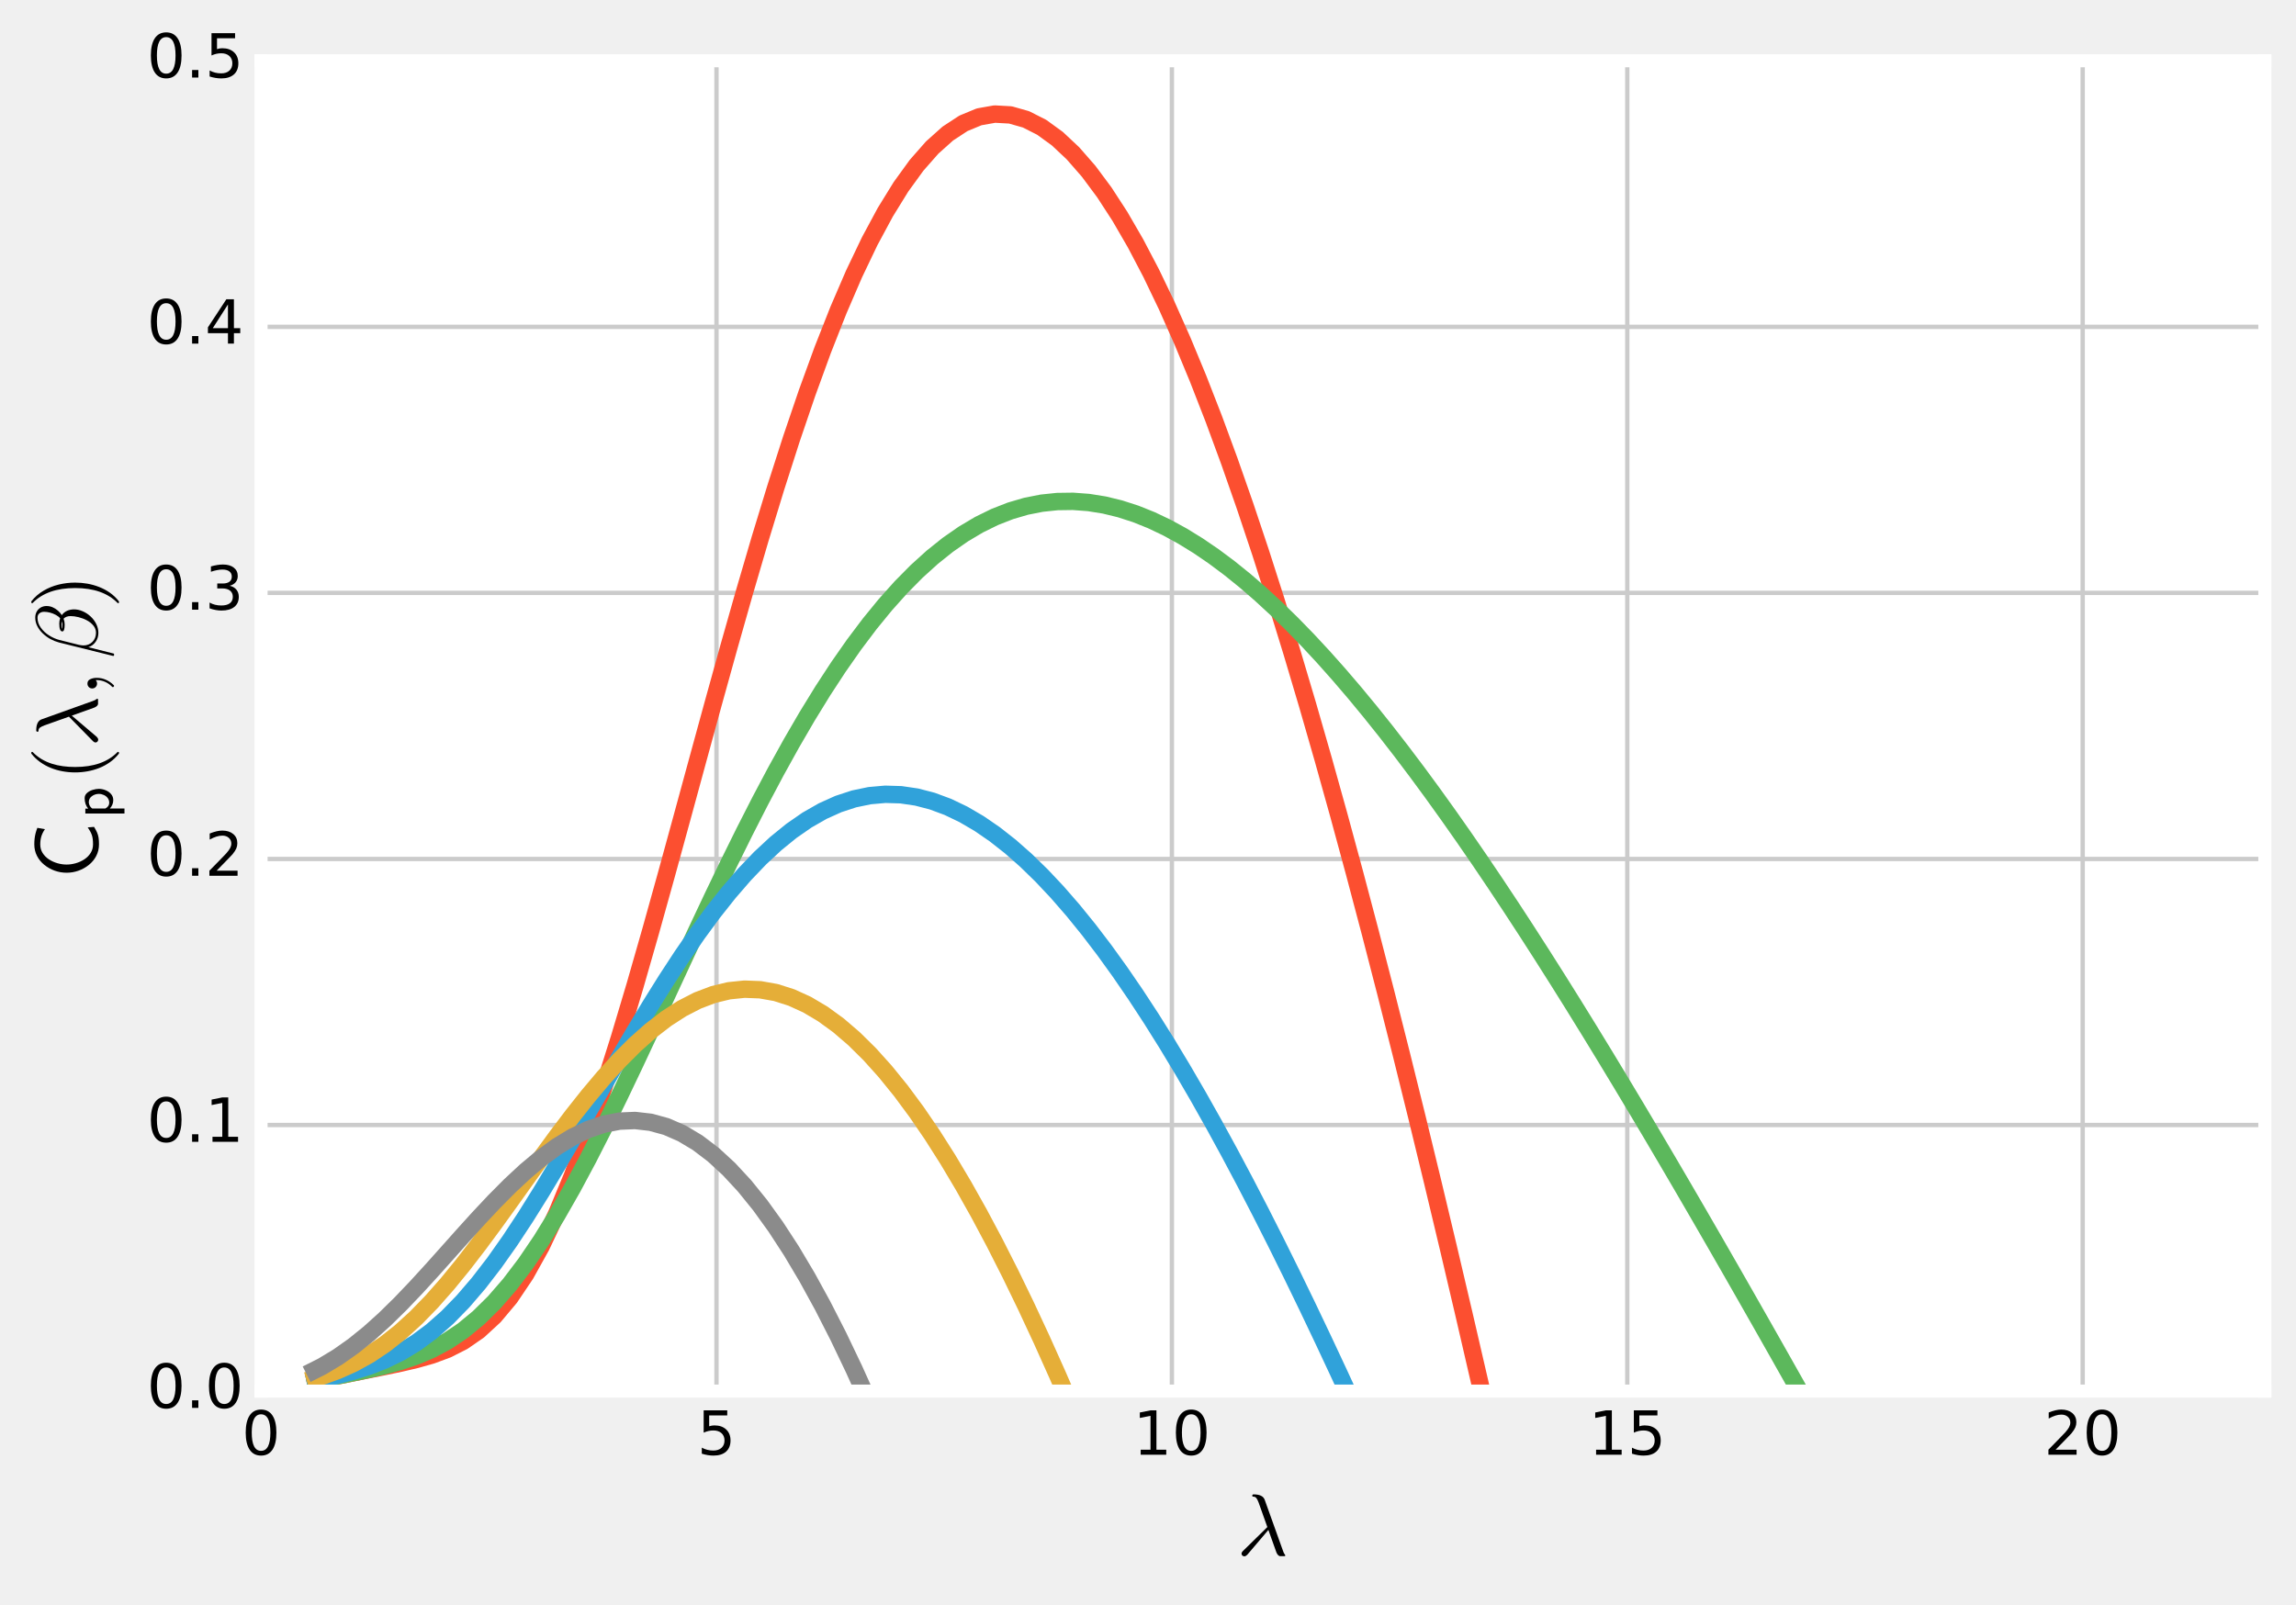
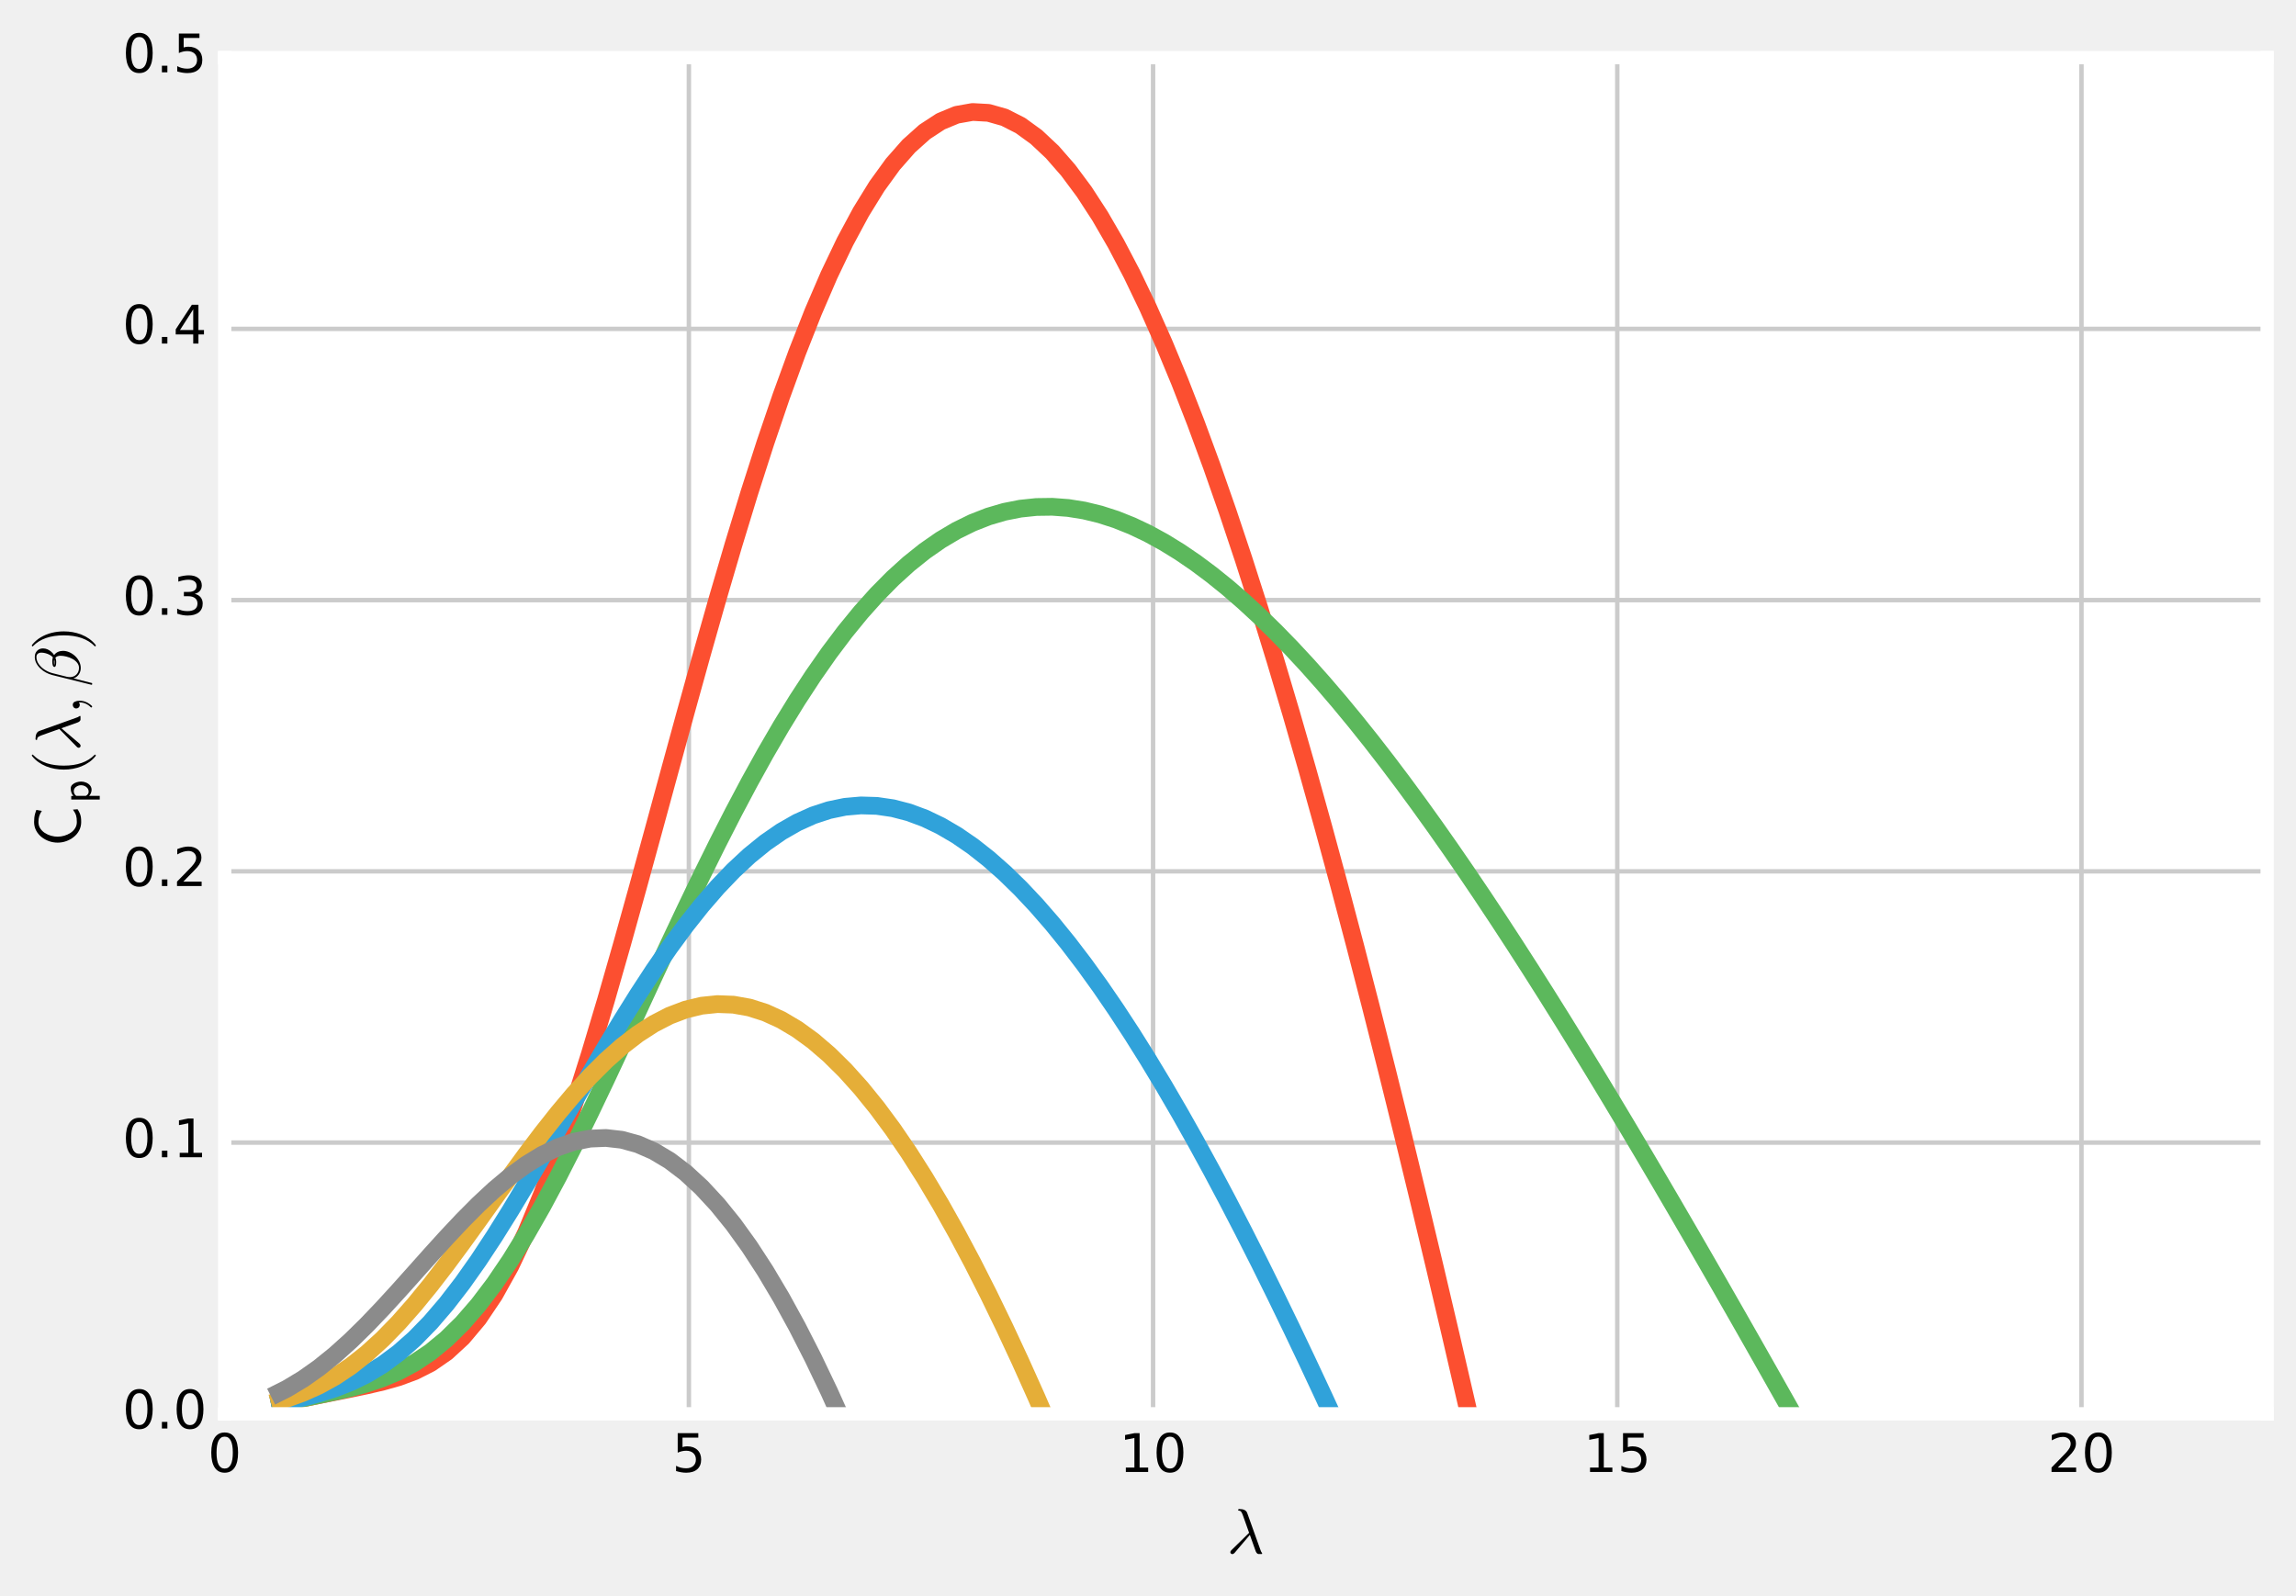
- <svg xmlns="http://www.w3.org/2000/svg" xmlns:xlink="http://www.w3.org/1999/xlink" height="369pt" version="1.1" viewBox="0 0 528 369" width="528pt">
+ <svg xmlns="http://www.w3.org/2000/svg" xmlns:xlink="http://www.w3.org/1999/xlink" height="360pt" version="1.1" viewBox="0 0 518 360" width="518pt">
  <defs>
    <style type="text/css">
*{stroke-linecap:butt;stroke-linejoin:round;stroke-miterlimit:100000;}
  </style>
  </defs>
  <g id="figure_1">
    <g id="patch_1">
-       <path d="M 0 369.235  L 528.036 369.235  L 528.036 0  L 0 0  z " style="fill:none;opacity:0;" />
+       <path d="M 0 360.757  L 518.692 360.757  L 518.692 -0  L 0 -0  z " style="fill:none;opacity:0;" />
    </g>
    <g id="axes_1">
      <g id="patch_2">
-         <path d="M 60.036 319.975  L 520.836 319.975  L 520.836 13.975  L 60.036 13.975  z " style="fill:#ffffff;" />
+         <path d="M 50.692 319.007  L 511.492 319.007  L 511.492 13.007  L 50.692 13.007  z " style="fill:#ffffff;" />
      </g>
      <g id="matplotlib.axis_1">
        <g id="xtick_1">
          <g id="line2d_1">
-             <path clip-path="url(#p68cd828bbf)" d="M 60.036 319.975  L 60.036 13.975  " style="fill:none;stroke:#cbcbcb;" />
+             <path clip-path="url(#pe9fa00db69)" d="M 50.692 319.007  L 50.692 13.007  " style="fill:none;stroke:#cbcbcb;" />
          </g>
          <g id="line2d_2" />
          <g id="line2d_3" />
          <g id="text_1">
            <defs>
              <path d="M 31.781 66.406  Q 24.172 66.406 20.328 58.906  Q 16.5 51.422 16.5 36.375  Q 16.5 21.391 20.328 13.891  Q 24.172 6.391 31.781 6.391  Q 39.453 6.391 43.281 13.891  Q 47.125 21.391 47.125 36.375  Q 47.125 51.422 43.281 58.906  Q 39.453 66.406 31.781 66.406  M 31.781 74.219  Q 44.047 74.219 50.516 64.516  Q 56.984 54.828 56.984 36.375  Q 56.984 17.969 50.516 8.266  Q 44.047 -1.422 31.781 -1.422  Q 19.531 -1.422 13.062 8.266  Q 6.594 17.969 6.594 36.375  Q 6.594 54.828 13.062 64.516  Q 19.531 74.219 31.781 74.219  " id="BitstreamVeraSans-Roman-30" />
            </defs>
-             <g transform="translate(55.58183 334.6125)scale(0.14 -0.14)">
+             <g transform="translate(46.87425 332.125)scale(0.12 -0.12)">
              <use xlink:href="#BitstreamVeraSans-Roman-30" />
            </g>
          </g>
        </g>
        <g id="xtick_2">
          <g id="line2d_4">
-             <path clip-path="url(#p68cd828bbf)" d="M 164.763 319.975  L 164.763 13.975  " style="fill:none;stroke:#cbcbcb;" />
+             <path clip-path="url(#pe9fa00db69)" d="M 155.419 319.007  L 155.419 13.007  " style="fill:none;stroke:#cbcbcb;" />
          </g>
          <g id="line2d_5" />
          <g id="line2d_6" />
          <g id="text_2">
            <defs>
              <path d="M 10.797 72.906  L 49.516 72.906  L 49.516 64.594  L 19.828 64.594  L 19.828 46.734  Q 21.969 47.469 24.109 47.828  Q 26.266 48.188 28.422 48.188  Q 40.625 48.188 47.75 41.5  Q 54.891 34.812 54.891 23.391  Q 54.891 11.625 47.562 5.094  Q 40.234 -1.422 26.906 -1.422  Q 22.312 -1.422 17.547 -0.641  Q 12.797 0.141 7.719 1.703  L 7.719 11.625  Q 12.109 9.234 16.797 8.062  Q 21.484 6.891 26.703 6.891  Q 35.156 6.891 40.078 11.328  Q 45.016 15.766 45.016 23.391  Q 45.016 31 40.078 35.438  Q 35.156 39.891 26.703 39.891  Q 22.75 39.891 18.812 39.016  Q 14.891 38.141 10.797 36.281  z " id="BitstreamVeraSans-Roman-35" />
            </defs>
-             <g transform="translate(160.3091 334.6125)scale(0.14 -0.14)">
+             <g transform="translate(151.6015 332.125)scale(0.12 -0.12)">
              <use xlink:href="#BitstreamVeraSans-Roman-35" />
            </g>
          </g>
        </g>
        <g id="xtick_3">
          <g id="line2d_7">
-             <path clip-path="url(#p68cd828bbf)" d="M 269.49 319.975  L 269.49 13.975  " style="fill:none;stroke:#cbcbcb;" />
+             <path clip-path="url(#pe9fa00db69)" d="M 260.146 319.007  L 260.146 13.007  " style="fill:none;stroke:#cbcbcb;" />
          </g>
          <g id="line2d_8" />
          <g id="line2d_9" />
          <g id="text_3">
            <defs>
              <path d="M 12.406 8.297  L 28.516 8.297  L 28.516 63.922  L 10.984 60.406  L 10.984 69.391  L 28.422 72.906  L 38.281 72.906  L 38.281 8.297  L 54.391 8.297  L 54.391 0  L 12.406 0  z " id="BitstreamVeraSans-Roman-31" />
            </defs>
-             <g transform="translate(260.5826 334.6125)scale(0.14 -0.14)">
+             <g transform="translate(252.5113 332.125)scale(0.12 -0.12)">
              <use xlink:href="#BitstreamVeraSans-Roman-31" />
              <use x="63.623" xlink:href="#BitstreamVeraSans-Roman-30" />
            </g>
          </g>
        </g>
        <g id="xtick_4">
          <g id="line2d_10">
-             <path clip-path="url(#p68cd828bbf)" d="M 374.217 319.975  L 374.217 13.975  " style="fill:none;stroke:#cbcbcb;" />
+             <path clip-path="url(#pe9fa00db69)" d="M 364.874 319.007  L 364.874 13.007  " style="fill:none;stroke:#cbcbcb;" />
          </g>
          <g id="line2d_11" />
          <g id="line2d_12" />
          <g id="text_4">
-             <g transform="translate(365.3099 334.6125)scale(0.14 -0.14)">
+             <g transform="translate(357.2386 332.125)scale(0.12 -0.12)">
              <use xlink:href="#BitstreamVeraSans-Roman-31" />
              <use x="63.623" xlink:href="#BitstreamVeraSans-Roman-35" />
            </g>
          </g>
        </g>
        <g id="xtick_5">
          <g id="line2d_13">
-             <path clip-path="url(#p68cd828bbf)" d="M 478.945 319.975  L 478.945 13.975  " style="fill:none;stroke:#cbcbcb;" />
+             <path clip-path="url(#pe9fa00db69)" d="M 469.601 319.007  L 469.601 13.007  " style="fill:none;stroke:#cbcbcb;" />
          </g>
          <g id="line2d_14" />
          <g id="line2d_15" />
          <g id="text_5">
            <defs>
              <path d="M 19.188 8.297  L 53.609 8.297  L 53.609 0  L 7.328 0  L 7.328 8.297  Q 12.938 14.109 22.625 23.891  Q 32.328 33.688 34.812 36.531  Q 39.547 41.844 41.422 45.531  Q 43.312 49.219 43.312 52.781  Q 43.312 58.594 39.234 62.25  Q 35.156 65.922 28.609 65.922  Q 23.969 65.922 18.812 64.312  Q 13.672 62.703 7.812 59.422  L 7.812 69.391  Q 13.766 71.781 18.938 73  Q 24.125 74.219 28.422 74.219  Q 39.75 74.219 46.484 68.547  Q 53.219 62.891 53.219 53.422  Q 53.219 48.922 51.531 44.891  Q 49.859 40.875 45.406 35.406  Q 44.188 33.984 37.641 27.219  Q 31.109 20.453 19.188 8.297  " id="BitstreamVeraSans-Roman-32" />
            </defs>
-             <g transform="translate(470.0372 334.6125)scale(0.14 -0.14)">
+             <g transform="translate(461.9658 332.125)scale(0.12 -0.12)">
              <use xlink:href="#BitstreamVeraSans-Roman-32" />
              <use x="63.623" xlink:href="#BitstreamVeraSans-Roman-30" />
            </g>
          </g>
        </g>
        <g id="text_6">
          <defs>
            <path d="M 5.078 1.703  Q 5.078 3.172 6.391 4.5  L 34.516 32.078  L 24.609 59.906  Q 23.438 63.094 22.141 64.938  Q 20.844 66.797 18.406 66.797  Q 17.281 66.797 17.281 68.109  Q 17.391 68.703 17.781 69.047  Q 18.172 69.391 18.797 69.391  Q 29.297 69.391 31.5 63.188  L 51.812 6.5  Q 53.125 2.25 54.5 0.781  Q 54.984 0.047 54.984 -0.203  Q 54.984 -1.125 54.203 -1.125  L 48.781 -1.125  Q 46.297 -0.391 44.828 3.219  L 35.688 28.812  L 11.531 0.391  Q 9.719 -1.312 8.297 -1.312  Q 7.031 -1.312 6.047 -0.438  Q 5.078 0.438 5.078 1.703  " id="Cmmi10-b8" />
          </defs>
-           <g transform="translate(284.4884 357.8425)scale(0.2016 -0.2016)">
+           <g transform="translate(276.8438 350.5624)scale(0.144 -0.144)">
            <use transform="translate(0.0 0.609375)" xlink:href="#Cmmi10-b8" />
          </g>
        </g>
      </g>
      <g id="matplotlib.axis_2">
        <g id="ytick_1">
          <g id="line2d_16">
-             <path clip-path="url(#p68cd828bbf)" d="M 60.036 319.975  L 520.836 319.975  " style="fill:none;stroke:#cbcbcb;" />
+             <path clip-path="url(#pe9fa00db69)" d="M 50.692 319.007  L 511.492 319.007  " style="fill:none;stroke:#cbcbcb;" />
          </g>
          <g id="line2d_17" />
          <g id="line2d_18" />
          <g id="text_7">
            <defs>
              <path d="M 10.688 12.406  L 21 12.406  L 21 0  L 10.688 0  z " id="BitstreamVeraSans-Roman-2e" />
            </defs>
-             <g transform="translate(33.7712 323.8378)scale(0.14 -0.14)">
+             <g transform="translate(27.608 322.3181)scale(0.12 -0.12)">
              <use xlink:href="#BitstreamVeraSans-Roman-30" />
              <use x="63.623" xlink:href="#BitstreamVeraSans-Roman-2e" />
              <use x="95.41" xlink:href="#BitstreamVeraSans-Roman-30" />
            </g>
          </g>
        </g>
        <g id="ytick_2">
          <g id="line2d_19">
-             <path clip-path="url(#p68cd828bbf)" d="M 60.036 258.775  L 520.836 258.775  " style="fill:none;stroke:#cbcbcb;" />
+             <path clip-path="url(#pe9fa00db69)" d="M 50.692 257.807  L 511.492 257.807  " style="fill:none;stroke:#cbcbcb;" />
          </g>
          <g id="line2d_20" />
          <g id="line2d_21" />
          <g id="text_8">
-             <g transform="translate(33.7712 262.6378)scale(0.14 -0.14)">
+             <g transform="translate(27.608 261.1181)scale(0.12 -0.12)">
              <use xlink:href="#BitstreamVeraSans-Roman-30" />
              <use x="63.623" xlink:href="#BitstreamVeraSans-Roman-2e" />
              <use x="95.41" xlink:href="#BitstreamVeraSans-Roman-31" />
            </g>
          </g>
        </g>
        <g id="ytick_3">
          <g id="line2d_22">
-             <path clip-path="url(#p68cd828bbf)" d="M 60.036 197.575  L 520.836 197.575  " style="fill:none;stroke:#cbcbcb;" />
+             <path clip-path="url(#pe9fa00db69)" d="M 50.692 196.607  L 511.492 196.607  " style="fill:none;stroke:#cbcbcb;" />
          </g>
          <g id="line2d_23" />
          <g id="line2d_24" />
          <g id="text_9">
-             <g transform="translate(33.7712 201.4378)scale(0.14 -0.14)">
+             <g transform="translate(27.608 199.9181)scale(0.12 -0.12)">
              <use xlink:href="#BitstreamVeraSans-Roman-30" />
              <use x="63.623" xlink:href="#BitstreamVeraSans-Roman-2e" />
              <use x="95.41" xlink:href="#BitstreamVeraSans-Roman-32" />
            </g>
          </g>
        </g>
        <g id="ytick_4">
          <g id="line2d_25">
-             <path clip-path="url(#p68cd828bbf)" d="M 60.036 136.375  L 520.836 136.375  " style="fill:none;stroke:#cbcbcb;" />
+             <path clip-path="url(#pe9fa00db69)" d="M 50.692 135.407  L 511.492 135.407  " style="fill:none;stroke:#cbcbcb;" />
          </g>
          <g id="line2d_26" />
          <g id="line2d_27" />
          <g id="text_10">
            <defs>
              <path d="M 40.578 39.312  Q 47.656 37.797 51.625 33  Q 55.609 28.219 55.609 21.188  Q 55.609 10.406 48.188 4.484  Q 40.766 -1.422 27.094 -1.422  Q 22.516 -1.422 17.656 -0.516  Q 12.797 0.391 7.625 2.203  L 7.625 11.719  Q 11.719 9.328 16.594 8.109  Q 21.484 6.891 26.812 6.891  Q 36.078 6.891 40.938 10.547  Q 45.797 14.203 45.797 21.188  Q 45.797 27.641 41.281 31.266  Q 36.766 34.906 28.719 34.906  L 20.219 34.906  L 20.219 43.016  L 29.109 43.016  Q 36.375 43.016 40.234 45.922  Q 44.094 48.828 44.094 54.297  Q 44.094 59.906 40.109 62.906  Q 36.141 65.922 28.719 65.922  Q 24.656 65.922 20.016 65.031  Q 15.375 64.156 9.812 62.312  L 9.812 71.094  Q 15.438 72.656 20.344 73.438  Q 25.25 74.219 29.594 74.219  Q 40.828 74.219 47.359 69.109  Q 53.906 64.016 53.906 55.328  Q 53.906 49.266 50.438 45.094  Q 46.969 40.922 40.578 39.312  " id="BitstreamVeraSans-Roman-33" />
            </defs>
-             <g transform="translate(33.7712 140.2378)scale(0.14 -0.14)">
+             <g transform="translate(27.608 138.7181)scale(0.12 -0.12)">
              <use xlink:href="#BitstreamVeraSans-Roman-30" />
              <use x="63.623" xlink:href="#BitstreamVeraSans-Roman-2e" />
              <use x="95.41" xlink:href="#BitstreamVeraSans-Roman-33" />
            </g>
          </g>
        </g>
        <g id="ytick_5">
          <g id="line2d_28">
-             <path clip-path="url(#p68cd828bbf)" d="M 60.036 75.175  L 520.836 75.175  " style="fill:none;stroke:#cbcbcb;" />
+             <path clip-path="url(#pe9fa00db69)" d="M 50.692 74.207  L 511.492 74.207  " style="fill:none;stroke:#cbcbcb;" />
          </g>
          <g id="line2d_29" />
          <g id="line2d_30" />
          <g id="text_11">
            <defs>
              <path d="M 37.797 64.312  L 12.891 25.391  L 37.797 25.391  z M 35.203 72.906  L 47.609 72.906  L 47.609 25.391  L 58.016 25.391  L 58.016 17.188  L 47.609 17.188  L 47.609 0  L 37.797 0  L 37.797 17.188  L 4.891 17.188  L 4.891 26.703  z " id="BitstreamVeraSans-Roman-34" />
            </defs>
-             <g transform="translate(33.7712 79.03781)scale(0.14 -0.14)">
+             <g transform="translate(27.608 77.51812)scale(0.12 -0.12)">
              <use xlink:href="#BitstreamVeraSans-Roman-30" />
              <use x="63.623" xlink:href="#BitstreamVeraSans-Roman-2e" />
              <use x="95.41" xlink:href="#BitstreamVeraSans-Roman-34" />
            </g>
          </g>
        </g>
        <g id="ytick_6">
          <g id="line2d_31">
-             <path clip-path="url(#p68cd828bbf)" d="M 60.036 13.975  L 520.836 13.975  " style="fill:none;stroke:#cbcbcb;" />
+             <path clip-path="url(#pe9fa00db69)" d="M 50.692 13.007  L 511.492 13.007  " style="fill:none;stroke:#cbcbcb;" />
          </g>
          <g id="line2d_32" />
          <g id="line2d_33" />
          <g id="text_12">
-             <g transform="translate(33.7712 17.83781)scale(0.14 -0.14)">
+             <g transform="translate(27.608 16.31812)scale(0.12 -0.12)">
              <use xlink:href="#BitstreamVeraSans-Roman-30" />
              <use x="63.623" xlink:href="#BitstreamVeraSans-Roman-2e" />
              <use x="95.41" xlink:href="#BitstreamVeraSans-Roman-35" />
            </g>
          </g>
        </g>
        <g id="text_13">
          <defs>
            <path d="M 8.016 -19.391  L 8.016 44.391  L 15.922 44.391  L 15.922 39.703  Q 22.953 45.516 33.016 45.516  Q 37.938 45.516 41.375 41.75  Q 44.828 37.984 46.5 32.531  Q 48.188 27.094 48.188 22.219  Q 48.188 16.891 45.969 11.375  Q 43.75 5.859 39.578 2.359  Q 35.406 -1.125 29.781 -1.125  Q 25.984 -1.125 22.438 0.359  Q 18.891 1.859 16.219 4.391  L 16.219 -19.391  z M 16.219 11.625  Q 17.781 8.734 20.125 7.078  Q 22.469 5.422 25.484 5.422  Q 29.781 5.422 33.078 7.828  Q 36.375 10.25 38.172 14.203  Q 39.984 18.172 39.984 22.219  Q 39.984 28.516 36.328 33.609  Q 32.672 38.719 26.703 38.719  Q 24.703 38.719 22.672 38.031  Q 20.656 37.359 19.047 36.156  Q 17.438 34.969 16.219 33.203  z " id="Cmss10-70" />
+             <path d="M 6.5 -25  Q 5.609 -25 5.609 -24.125  Q 5.609 -23.688 5.812 -23.484  Q 22.906 -6.781 22.906 25  Q 22.906 56.781 6 73.297  Q 5.609 73.531 5.609 74.125  Q 5.609 74.469 5.875 74.734  Q 6.156 75 6.5 75  L 7.422 75  Q 7.719 75 7.906 74.812  Q 15.094 69.141 19.875 61.031  Q 24.656 52.938 26.875 43.75  Q 29.109 34.578 29.109 25  Q 29.109 17.922 27.906 11.062  Q 26.703 4.203 24.094 -2.453  Q 21.484 -9.125 17.484 -14.766  Q 13.484 -20.406 7.906 -24.812  Q 7.719 -25 7.422 -25  z " id="Cmr10-29" />
+             <path d="M 38.812 -2.203  Q 31.688 -2.203 25.672 0.922  Q 19.672 4.047 15.406 9.375  Q 11.141 14.703 8.812 21.234  Q 6.5 27.781 6.5 34.719  Q 6.5 41.656 8.812 48.219  Q 11.141 54.781 15.453 60.125  Q 19.781 65.484 25.734 68.531  Q 31.688 71.578 38.812 71.578  Q 42.531 71.578 45.531 71.234  Q 48.531 70.906 51.656 70.094  Q 54.781 69.281 57.719 68.109  L 56.203 59.516  L 56.109 59.516  Q 51.953 62.359 47.891 63.578  Q 43.844 64.797 38.812 64.797  Q 33.297 64.797 28.969 62.062  Q 24.656 59.328 21.719 54.828  Q 18.797 50.344 17.312 45.094  Q 15.828 39.844 15.828 34.719  Q 15.828 29.641 17.328 24.312  Q 18.844 19 21.797 14.5  Q 24.75 10.016 29.094 7.297  Q 33.453 4.594 38.812 4.594  Q 45.266 4.594 49.141 5.812  Q 53.031 7.031 58.203 10.688  L 58.797 3.516  L 58.797 3.422  Q 55.031 1.078 52.219 -0.094  Q 49.422 -1.266 46.438 -1.734  Q 43.453 -2.203 38.812 -2.203  " id="Cmss10-43" />
            <path d="M 2.688 -19.391  Q 2.391 -19.391 2.141 -19.047  Q 1.906 -18.703 1.906 -18.406  L 17.281 43.406  Q 18.609 48.391 21.141 53.078  Q 23.688 57.766 27.516 61.797  Q 31.344 65.828 35.938 68.172  Q 40.531 70.516 45.703 70.516  Q 49.422 70.516 52.422 68.875  Q 55.422 67.234 57.156 64.281  Q 58.891 61.328 58.891 57.625  Q 58.891 54.047 57.516 50.797  Q 56.156 47.562 53.703 44.75  Q 51.266 41.938 48.484 40.188  Q 50.094 39.156 51.359 37.562  Q 52.641 35.984 53.422 34.25  Q 54.203 32.516 54.641 30.391  Q 55.078 28.266 55.078 26.422  Q 55.078 21.297 52.875 16.312  Q 50.688 11.328 46.891 7.266  Q 43.109 3.219 38.219 0.844  Q 33.344 -1.516 28.219 -1.516  Q 22.609 -1.516 18.109 1.562  Q 13.625 4.641 11.922 9.906  L 4.688 -18.797  Q 4.688 -19.391 3.906 -19.391  z M 28.422 1.219  Q 32.906 1.219 36.547 4.172  Q 40.188 7.125 42.547 11.594  Q 44.922 16.062 46.156 21.062  Q 47.406 26.078 47.406 30.172  Q 47.406 35.25 44.484 38.188  Q 41.062 36.922 37.797 36.922  Q 29.891 36.922 29.891 39.594  Q 29.891 43.109 38.922 43.109  Q 42.141 43.109 44.828 42.094  Q 46.969 43.75 48.719 46.969  Q 50.484 50.203 51.391 53.719  Q 52.297 57.234 52.297 60.297  Q 52.297 63.578 50.562 65.75  Q 48.828 67.922 45.516 67.922  Q 39.406 67.922 34.156 64.156  Q 28.906 60.406 25.297 54.656  Q 21.688 48.922 20.125 42.828  L 14.594 20.703  Q 14.062 18.406 13.922 15.578  Q 13.922 9.328 18.016 5.266  Q 22.125 1.219 28.422 1.219  M 32.906 39.891  Q 34.422 39.5 37.891 39.5  Q 39.594 39.5 41.312 40.094  Q 41.219 40.188 40.922 40.188  Q 39.844 40.484 38.625 40.484  Q 34.078 40.484 32.906 39.891  " id="Cmmi10-af" />
-             <path d="M 38.812 -2.203  Q 31.688 -2.203 25.672 0.922  Q 19.672 4.047 15.406 9.375  Q 11.141 14.703 8.812 21.234  Q 6.5 27.781 6.5 34.719  Q 6.5 41.656 8.812 48.219  Q 11.141 54.781 15.453 60.125  Q 19.781 65.484 25.734 68.531  Q 31.688 71.578 38.812 71.578  Q 42.531 71.578 45.531 71.234  Q 48.531 70.906 51.656 70.094  Q 54.781 69.281 57.719 68.109  L 56.203 59.516  L 56.109 59.516  Q 51.953 62.359 47.891 63.578  Q 43.844 64.797 38.812 64.797  Q 33.297 64.797 28.969 62.062  Q 24.656 59.328 21.719 54.828  Q 18.797 50.344 17.312 45.094  Q 15.828 39.844 15.828 34.719  Q 15.828 29.641 17.328 24.312  Q 18.844 19 21.797 14.5  Q 24.75 10.016 29.094 7.297  Q 33.453 4.594 38.812 4.594  Q 45.266 4.594 49.141 5.812  Q 53.031 7.031 58.203 10.688  L 58.797 3.516  L 58.797 3.422  Q 55.031 1.078 52.219 -0.094  Q 49.422 -1.266 46.438 -1.734  Q 43.453 -2.203 38.812 -2.203  " id="Cmss10-43" />
+             <path d="M 31 -24.812  Q 25.438 -20.406 21.406 -14.719  Q 17.391 -9.031 14.812 -2.578  Q 12.25 3.859 10.984 10.891  Q 9.719 17.922 9.719 25  Q 9.719 32.172 10.984 39.203  Q 12.25 46.234 14.859 52.734  Q 17.484 59.234 21.531 64.891  Q 25.594 70.562 31 74.812  Q 31 75 31.5 75  L 32.422 75  Q 32.719 75 32.953 74.734  Q 33.203 74.469 33.203 74.125  Q 33.203 73.688 33.016 73.484  Q 28.125 68.703 24.875 63.234  Q 21.625 57.766 19.641 51.578  Q 17.672 45.406 16.797 38.781  Q 15.922 32.172 15.922 25  Q 15.922 -6.781 32.906 -23.297  Q 33.203 -23.578 33.203 -24.125  Q 33.203 -24.359 32.938 -24.672  Q 32.672 -25 32.422 -25  L 31.5 -25  Q 31 -25 31 -24.812  " id="Cmr10-28" />
            <path d="M 9.906 -18.016  Q 9.906 -17.578 10.297 -17.188  Q 13.922 -13.719 15.922 -9.172  Q 17.922 -4.641 17.922 0.391  L 17.922 1.609  Q 16.312 0 13.922 0  Q 11.625 0 10.016 1.609  Q 8.406 3.219 8.406 5.516  Q 8.406 7.859 10.016 9.422  Q 11.625 10.984 13.922 10.984  Q 17.484 10.984 19 7.688  Q 20.516 4.391 20.516 0.391  Q 20.516 -5.172 18.281 -10.172  Q 16.062 -15.188 12.016 -19.188  Q 11.625 -19.391 11.375 -19.391  Q 10.891 -19.391 10.391 -18.938  Q 9.906 -18.5 9.906 -18.016  " id="Cmmi10-3b" />
-             <path d="M 31 -24.812  Q 25.438 -20.406 21.406 -14.719  Q 17.391 -9.031 14.812 -2.578  Q 12.25 3.859 10.984 10.891  Q 9.719 17.922 9.719 25  Q 9.719 32.172 10.984 39.203  Q 12.25 46.234 14.859 52.734  Q 17.484 59.234 21.531 64.891  Q 25.594 70.562 31 74.812  Q 31 75 31.5 75  L 32.422 75  Q 32.719 75 32.953 74.734  Q 33.203 74.469 33.203 74.125  Q 33.203 73.688 33.016 73.484  Q 28.125 68.703 24.875 63.234  Q 21.625 57.766 19.641 51.578  Q 17.672 45.406 16.797 38.781  Q 15.922 32.172 15.922 25  Q 15.922 -6.781 32.906 -23.297  Q 33.203 -23.578 33.203 -24.125  Q 33.203 -24.359 32.938 -24.672  Q 32.672 -25 32.422 -25  L 31.5 -25  Q 31 -25 31 -24.812  " id="Cmr10-28" />
-             <path d="M 6.5 -25  Q 5.609 -25 5.609 -24.125  Q 5.609 -23.688 5.812 -23.484  Q 22.906 -6.781 22.906 25  Q 22.906 56.781 6 73.297  Q 5.609 73.531 5.609 74.125  Q 5.609 74.469 5.875 74.734  Q 6.156 75 6.5 75  L 7.422 75  Q 7.719 75 7.906 74.812  Q 15.094 69.141 19.875 61.031  Q 24.656 52.938 26.875 43.75  Q 29.109 34.578 29.109 25  Q 29.109 17.922 27.906 11.062  Q 26.703 4.203 24.094 -2.453  Q 21.484 -9.125 17.484 -14.766  Q 13.484 -20.406 7.906 -24.812  Q 7.719 -25 7.422 -25  z " id="Cmr10-29" />
          </defs>
-           <g transform="translate(22.32 202.0531)rotate(-90.0)scale(0.2016 -0.2016)">
+           <g transform="translate(18.0 191.0629)rotate(-90.0)scale(0.144 -0.144)">
            <use xlink:href="#Cmss10-43" />
            <use transform="translate(68.46461 -17.7)scale(0.7)" xlink:href="#Cmss10-70" />
            <use transform="translate(111.23 0.0)" xlink:href="#Cmr10-28" />
            <use transform="translate(150.0484 0.0)" xlink:href="#Cmmi10-b8" />
            <use transform="translate(208.3492 0.0)" xlink:href="#Cmmi10-3b" />
            <use transform="translate(251.9136 0.0)" xlink:href="#Cmmi10-af" />
            <use transform="translate(308.4078 0.0)" xlink:href="#Cmr10-29" />
          </g>
        </g>
      </g>
      <g id="line2d_34">
-         <path clip-path="url(#p68cd828bbf)" d="M 70.508 317.894  L 74.105 317.179  L 77.702 316.465  L 81.298 315.75  L 84.895 315.034  L 88.492 314.311  L 92.088 313.558  L 95.685 312.721  L 99.282 311.703  L 102.879 310.368  L 106.475 308.547  L 110.072 306.063  L 113.669 302.75  L 117.265 298.471  L 120.862 293.126  L 124.459 286.665  L 128.055 279.081  L 131.652 270.41  L 135.249 260.725  L 138.845 250.127  L 142.442 238.739  L 146.039 226.697  L 149.636 214.148  L 153.232 201.238  L 156.829 188.113  L 160.426 174.915  L 164.022 161.777  L 167.619 148.821  L 171.216 136.162  L 174.812 123.901  L 178.409 112.13  L 182.006 100.928  L 185.603 90.363  L 189.199 80.494  L 192.796 71.369  L 196.393 63.028  L 199.989 55.503  L 203.586 48.817  L 207.183 42.987  L 210.779 38.023  L 214.376 33.932  L 217.973 30.713  L 221.569 28.362  L 225.166 26.874  L 228.763 26.236  L 232.36 26.435  L 235.956 27.456  L 239.553 29.282  L 243.15 31.892  L 246.746 35.268  L 250.343 39.386  L 253.94 44.225  L 257.536 49.762  L 261.133 55.974  L 264.73 62.836  L 268.326 70.326  L 271.923 78.42  L 275.52 87.093  L 279.117 96.324  L 282.713 106.088  L 286.31 116.364  L 289.907 127.128  L 293.503 138.358  L 297.1 150.035  L 300.697 162.136  L 304.293 174.641  L 307.89 187.531  L 311.487 200.786  L 315.084 214.387  L 318.68 228.318  L 322.277 242.559  L 325.874 257.094  L 329.47 271.907  L 333.067 286.982  L 336.664 302.303  L 340.26 317.857  L 343.857 333.628  L 347.454 349.604  L 351.05 365.77  L 352.033 370.235  " style="fill:none;stroke:#fc4f30;stroke-width:4.0;" />
+         <path clip-path="url(#pe9fa00db69)" d="M 61.164 316.926  L 64.761 316.211  L 68.358 315.497  L 71.955 314.782  L 75.551 314.066  L 79.148 313.343  L 82.745 312.59  L 86.341 311.753  L 89.938 310.735  L 93.535 309.4  L 97.131 307.579  L 100.728 305.095  L 104.325 301.783  L 107.922 297.503  L 111.518 292.158  L 115.115 285.697  L 118.712 278.113  L 122.308 269.442  L 125.905 259.757  L 129.502 249.159  L 133.098 237.771  L 136.695 225.729  L 140.292 213.18  L 143.888 200.27  L 147.485 187.146  L 151.082 173.947  L 154.679 160.809  L 158.275 147.853  L 161.872 135.194  L 165.469 122.934  L 169.065 111.162  L 172.662 99.96  L 176.259 89.395  L 179.855 79.526  L 183.452 70.401  L 187.049 62.061  L 190.645 54.535  L 194.242 47.849  L 197.839 42.019  L 201.436 37.055  L 205.032 32.964  L 208.629 29.745  L 212.226 27.395  L 215.822 25.906  L 219.419 25.268  L 223.016 25.467  L 226.612 26.488  L 230.209 28.314  L 233.806 30.925  L 237.402 34.3  L 240.999 38.418  L 244.596 43.257  L 248.193 48.794  L 251.789 55.006  L 255.386 61.868  L 258.983 69.358  L 262.579 77.452  L 266.176 86.126  L 269.773 95.356  L 273.369 105.12  L 276.966 115.396  L 280.563 126.16  L 284.16 137.391  L 287.756 149.067  L 291.353 161.168  L 294.95 173.673  L 298.546 186.563  L 302.143 199.818  L 305.74 213.42  L 309.336 227.35  L 312.933 241.591  L 316.53 256.126  L 320.126 270.939  L 323.723 286.014  L 327.32 301.335  L 330.917 316.889  L 334.513 332.66  L 338.11 348.636  L 341.029 361.757  " style="fill:none;stroke:#fc4f30;stroke-width:4.0;" />
      </g>
      <g id="line2d_35">
-         <path clip-path="url(#p68cd828bbf)" d="M 70.508 317.894  L 74.105 317.179  L 77.702 316.461  L 81.298 315.732  L 84.895 314.969  L 88.492 314.127  L 92.088 313.142  L 95.685 311.93  L 99.282 310.402  L 102.879 308.466  L 106.475 306.047  L 110.072 303.084  L 113.669 299.538  L 117.265 295.395  L 120.862 290.66  L 124.459 285.358  L 128.055 279.529  L 131.652 273.227  L 135.249 266.512  L 138.845 259.451  L 142.442 252.113  L 146.039 244.57  L 149.636 236.889  L 153.232 229.136  L 156.829 221.373  L 160.426 213.658  L 164.022 206.044  L 167.619 198.579  L 171.216 191.304  L 174.812 184.258  L 178.409 177.472  L 182.006 170.976  L 185.603 164.791  L 189.199 158.939  L 192.796 153.434  L 196.393 148.288  L 199.989 143.512  L 203.586 139.111  L 207.183 135.09  L 210.779 131.45  L 214.376 128.192  L 217.973 125.313  L 221.569 122.81  L 225.166 120.678  L 228.763 118.912  L 232.36 117.506  L 235.956 116.451  L 239.553 115.741  L 243.15 115.365  L 246.746 115.316  L 250.343 115.584  L 253.94 116.159  L 257.536 117.033  L 261.133 118.194  L 264.73 119.633  L 268.326 121.341  L 271.923 123.307  L 275.52 125.523  L 279.117 127.977  L 282.713 130.661  L 286.31 133.565  L 289.907 136.68  L 293.503 139.998  L 297.1 143.509  L 300.697 147.205  L 304.293 151.077  L 307.89 155.118  L 311.487 159.32  L 315.084 163.674  L 318.68 168.174  L 322.277 172.813  L 325.874 177.582  L 329.47 182.477  L 333.067 187.49  L 336.664 192.614  L 340.26 197.845  L 343.857 203.175  L 347.454 208.6  L 351.05 214.114  L 354.647 219.711  L 358.244 225.387  L 361.841 231.137  L 365.437 236.956  L 369.034 242.84  L 372.631 248.785  L 376.227 254.785  L 379.824 260.838  L 383.421 266.94  L 387.017 273.086  L 390.614 279.273  L 394.211 285.499  L 397.807 291.759  L 401.404 298.051  L 405.001 304.371  L 408.598 310.717  L 412.194 317.087  L 415.791 323.477  L 419.388 329.884  L 422.984 336.308  L 426.581 342.744  " style="fill:none;stroke:#5cb85c;stroke-width:4.0;" />
+         <path clip-path="url(#pe9fa00db69)" d="M 61.164 316.926  L 64.761 316.211  L 68.358 315.494  L 71.955 314.764  L 75.551 314.001  L 79.148 313.159  L 82.745 312.174  L 86.341 310.962  L 89.938 309.434  L 93.535 307.499  L 97.131 305.079  L 100.728 302.116  L 104.325 298.571  L 107.922 294.427  L 111.518 289.692  L 115.115 284.39  L 118.712 278.561  L 122.308 272.259  L 125.905 265.544  L 129.502 258.483  L 133.098 251.146  L 136.695 243.602  L 140.292 235.921  L 143.888 228.168  L 147.485 220.405  L 151.082 212.69  L 154.679 205.077  L 158.275 197.611  L 161.872 190.336  L 165.469 183.29  L 169.065 176.505  L 172.662 170.008  L 176.259 163.823  L 179.855 157.971  L 183.452 152.466  L 187.049 147.32  L 190.645 142.544  L 194.242 138.143  L 197.839 134.122  L 201.436 130.483  L 205.032 127.224  L 208.629 124.345  L 212.226 121.842  L 215.822 119.71  L 219.419 117.945  L 223.016 116.538  L 226.612 115.484  L 230.209 114.773  L 233.806 114.397  L 237.402 114.348  L 240.999 114.616  L 244.596 115.192  L 248.193 116.065  L 251.789 117.226  L 255.386 118.666  L 258.983 120.373  L 262.579 122.34  L 266.176 124.555  L 269.773 127.009  L 273.369 129.693  L 276.966 132.597  L 280.563 135.712  L 284.16 139.03  L 287.756 142.541  L 291.353 146.237  L 294.95 150.109  L 298.546 154.15  L 302.143 158.352  L 305.74 162.706  L 309.336 167.206  L 312.933 171.845  L 316.53 176.615  L 320.126 181.509  L 323.723 186.522  L 327.32 191.646  L 330.917 196.877  L 334.513 202.207  L 338.11 207.632  L 341.707 213.146  L 345.303 218.743  L 348.9 224.419  L 352.497 230.169  L 356.093 235.989  L 359.69 241.873  L 363.287 247.817  L 366.883 253.817  L 370.48 259.87  L 374.077 265.972  L 377.674 272.118  L 381.27 278.305  L 384.867 284.531  L 388.464 290.791  L 392.06 297.083  L 395.657 303.403  L 399.254 309.75  L 402.85 316.119  L 406.447 322.509  L 410.044 328.916  L 413.641 335.34  L 417.237 341.776  " style="fill:none;stroke:#5cb85c;stroke-width:4.0;" />
      </g>
      <g id="line2d_36">
-         <path clip-path="url(#p68cd828bbf)" d="M 70.508 317.881  L 74.105 317.129  L 77.702 316.313  L 81.298 315.376  L 84.895 314.244  L 88.492 312.835  L 92.088 311.07  L 95.685 308.879  L 99.282 306.21  L 102.879 303.035  L 106.475 299.344  L 110.072 295.151  L 113.669 290.486  L 117.265 285.396  L 120.862 279.938  L 124.459 274.177  L 128.055 268.182  L 131.652 262.025  L 135.249 255.777  L 138.845 249.507  L 142.442 243.278  L 146.039 237.153  L 149.636 231.187  L 153.232 225.429  L 156.829 219.924  L 160.426 214.712  L 164.022 209.825  L 167.619 205.293  L 171.216 201.138  L 174.812 197.38  L 178.409 194.034  L 182.006 191.111  L 185.603 188.619  L 189.199 186.563  L 192.796 184.943  L 196.393 183.762  L 199.989 183.015  L 203.586 182.698  L 207.183 182.806  L 210.779 183.332  L 214.376 184.267  L 217.973 185.601  L 221.569 187.326  L 225.166 189.43  L 228.763 191.902  L 232.36 194.73  L 235.956 197.904  L 239.553 201.41  L 243.15 205.237  L 246.746 209.372  L 250.343 213.804  L 253.94 218.52  L 257.536 223.51  L 261.133 228.76  L 264.73 234.259  L 268.326 239.997  L 271.923 245.961  L 275.52 252.142  L 279.117 258.528  L 282.713 265.11  L 286.31 271.877  L 289.907 278.82  L 293.503 285.929  L 297.1 293.196  L 300.697 300.611  L 304.293 308.166  L 307.89 315.853  L 311.487 323.664  L 315.084 331.591  L 318.68 339.627  L 322.277 347.764  L 325.874 355.997  L 329.47 364.318  L 332.003 370.235  " style="fill:none;stroke:#30a2da;stroke-width:4.0;" />
+         <path clip-path="url(#pe9fa00db69)" d="M 61.164 316.914  L 64.761 316.161  L 68.358 315.345  L 71.955 314.408  L 75.551 313.276  L 79.148 311.867  L 82.745 310.102  L 86.341 307.911  L 89.938 305.243  L 93.535 302.067  L 97.131 298.376  L 100.728 294.183  L 104.325 289.518  L 107.922 284.428  L 111.518 278.97  L 115.115 273.209  L 118.712 267.215  L 122.308 261.058  L 125.905 254.81  L 129.502 248.539  L 133.098 242.31  L 136.695 236.185  L 140.292 230.219  L 143.888 224.461  L 147.485 218.957  L 151.082 213.744  L 154.679 208.858  L 158.275 204.325  L 161.872 200.17  L 165.469 196.413  L 169.065 193.067  L 172.662 190.144  L 176.259 187.651  L 179.855 185.595  L 183.452 183.976  L 187.049 182.794  L 190.645 182.047  L 194.242 181.73  L 197.839 181.838  L 201.436 182.364  L 205.032 183.299  L 208.629 184.633  L 212.226 186.358  L 215.822 188.462  L 219.419 190.934  L 223.016 193.763  L 226.612 196.936  L 230.209 200.442  L 233.806 204.269  L 237.402 208.404  L 240.999 212.836  L 244.596 217.553  L 248.193 222.542  L 251.789 227.792  L 255.386 233.291  L 258.983 239.029  L 262.579 244.993  L 266.176 251.174  L 269.773 257.56  L 273.369 264.142  L 276.966 270.909  L 280.563 277.852  L 284.16 284.962  L 287.756 292.228  L 291.353 299.643  L 294.95 307.198  L 298.546 314.885  L 302.143 322.696  L 305.74 330.623  L 309.336 338.659  L 312.933 346.796  L 316.53 355.029  L 319.438 361.757  " style="fill:none;stroke:#30a2da;stroke-width:4.0;" />
      </g>
      <g id="line2d_37">
-         <path clip-path="url(#p68cd828bbf)" d="M 70.508 317.594  L 74.105 316.53  L 77.702 315.225  L 81.298 313.608  L 84.895 311.62  L 88.492 309.215  L 92.088 306.373  L 95.685 303.093  L 99.282 299.395  L 102.879 295.317  L 106.475 290.912  L 110.072 286.241  L 113.669 281.375  L 117.265 276.386  L 120.862 271.349  L 124.459 266.335  L 128.055 261.414  L 131.652 256.65  L 135.249 252.105  L 138.845 247.83  L 142.442 243.874  L 146.039 240.279  L 149.636 237.081  L 153.232 234.308  L 156.829 231.986  L 160.426 230.134  L 164.022 228.767  L 167.619 227.895  L 171.216 227.525  L 174.812 227.66  L 178.409 228.3  L 182.006 229.444  L 185.603 231.085  L 189.199 233.218  L 192.796 235.833  L 196.393 238.922  L 199.989 242.472  L 203.586 246.472  L 207.183 250.908  L 210.779 255.768  L 214.376 261.036  L 217.973 266.7  L 221.569 272.743  L 225.166 279.152  L 228.763 285.911  L 232.36 293.006  L 235.956 300.423  L 239.553 308.146  L 243.15 316.162  L 246.746 324.456  L 250.343 333.015  L 253.94 341.825  L 257.536 350.874  L 261.133 360.148  L 264.73 369.636  L 264.952 370.235  " style="fill:none;stroke:#e5ae38;stroke-width:4.0;" />
+         <path clip-path="url(#pe9fa00db69)" d="M 61.164 316.626  L 64.761 315.562  L 68.358 314.257  L 71.955 312.641  L 75.551 310.652  L 79.148 308.247  L 82.745 305.405  L 86.341 302.125  L 89.938 298.427  L 93.535 294.349  L 97.131 289.944  L 100.728 285.274  L 104.325 280.407  L 107.922 275.419  L 111.518 270.381  L 115.115 265.367  L 118.712 260.446  L 122.308 255.683  L 125.905 251.137  L 129.502 246.862  L 133.098 242.907  L 136.695 239.312  L 140.292 236.113  L 143.888 233.34  L 147.485 231.018  L 151.082 229.166  L 154.679 227.799  L 158.275 226.927  L 161.872 226.557  L 165.469 226.692  L 169.065 227.332  L 172.662 228.476  L 176.259 230.117  L 179.855 232.25  L 183.452 234.865  L 187.049 237.954  L 190.645 241.504  L 194.242 245.504  L 197.839 249.94  L 201.436 254.8  L 205.032 260.069  L 208.629 265.732  L 212.226 271.775  L 215.822 278.184  L 219.419 284.943  L 223.016 292.039  L 226.612 299.455  L 230.209 307.178  L 233.806 315.194  L 237.402 323.488  L 240.999 332.047  L 244.596 340.857  L 248.193 349.906  L 251.789 359.181  L 252.766 361.757  " style="fill:none;stroke:#e5ae38;stroke-width:4.0;" />
      </g>
      <g id="line2d_38">
-         <path clip-path="url(#p68cd828bbf)" d="M 70.508 316.095  L 74.105 314.287  L 77.702 312.121  L 81.298 309.583  L 84.895 306.679  L 88.492 303.439  L 92.088 299.908  L 95.685 296.143  L 99.282 292.213  L 102.879 288.194  L 106.475 284.161  L 110.072 280.192  L 113.669 276.362  L 117.265 272.739  L 120.862 269.391  L 124.459 266.375  L 128.055 263.743  L 131.652 261.543  L 135.249 259.812  L 138.845 258.583  L 142.442 257.883  L 146.039 257.731  L 149.636 258.144  L 153.232 259.132  L 156.829 260.7  L 160.426 262.852  L 164.022 265.585  L 167.619 268.895  L 171.216 272.775  L 174.812 277.217  L 178.409 282.208  L 182.006 287.736  L 185.603 293.788  L 189.199 300.347  L 192.796 307.397  L 196.393 314.923  L 199.989 322.907  L 203.586 331.331  L 207.183 340.178  L 210.779 349.429  L 214.376 359.068  L 217.973 369.077  L 218.375 370.235  " style="fill:none;stroke:#8b8b8b;stroke-width:4.0;" />
+         <path clip-path="url(#pe9fa00db69)" d="M 61.164 315.127  L 64.761 313.319  L 68.358 311.153  L 71.955 308.615  L 75.551 305.712  L 79.148 302.472  L 82.745 298.94  L 86.341 295.175  L 89.938 291.246  L 93.535 287.226  L 97.131 283.193  L 100.728 279.225  L 104.325 275.394  L 107.922 271.772  L 111.518 268.423  L 115.115 265.407  L 118.712 262.776  L 122.308 260.575  L 125.905 258.844  L 129.502 257.615  L 133.098 256.915  L 136.695 256.764  L 140.292 257.176  L 143.888 258.164  L 147.485 259.733  L 151.082 261.884  L 154.679 264.617  L 158.275 267.927  L 161.872 271.807  L 165.469 276.249  L 169.065 281.24  L 172.662 286.768  L 176.259 292.82  L 179.855 299.379  L 183.452 306.43  L 187.049 313.955  L 190.645 321.939  L 194.242 330.363  L 197.839 339.21  L 201.436 348.461  L 205.032 358.1  L 206.346 361.757  " style="fill:none;stroke:#8b8b8b;stroke-width:4.0;" />
      </g>
      <g id="patch_3">
-         <path d="M 520.836 319.975  L 520.836 13.975  " style="fill:none;stroke:#ffffff;stroke-linecap:square;stroke-linejoin:miter;stroke-width:3.0;" />
+         <path d="M 50.692 319.007  L 50.692 13.007  " style="fill:none;stroke:#ffffff;stroke-linecap:square;stroke-linejoin:miter;stroke-width:3.0;" />
      </g>
      <g id="patch_4">
-         <path d="M 60.036 13.975  L 520.836 13.975  " style="fill:none;stroke:#ffffff;stroke-linecap:square;stroke-linejoin:miter;stroke-width:3.0;" />
+         <path d="M 50.692 13.007  L 511.492 13.007  " style="fill:none;stroke:#ffffff;stroke-linecap:square;stroke-linejoin:miter;stroke-width:3.0;" />
      </g>
      <g id="patch_5">
-         <path d="M 60.036 319.975  L 60.036 13.975  " style="fill:none;stroke:#ffffff;stroke-linecap:square;stroke-linejoin:miter;stroke-width:3.0;" />
+         <path d="M 50.692 319.007  L 511.492 319.007  " style="fill:none;stroke:#ffffff;stroke-linecap:square;stroke-linejoin:miter;stroke-width:3.0;" />
      </g>
      <g id="patch_6">
-         <path d="M 60.036 319.975  L 520.836 319.975  " style="fill:none;stroke:#ffffff;stroke-linecap:square;stroke-linejoin:miter;stroke-width:3.0;" />
+         <path d="M 511.492 319.007  L 511.492 13.007  " style="fill:none;stroke:#ffffff;stroke-linecap:square;stroke-linejoin:miter;stroke-width:3.0;" />
      </g>
    </g>
  </g>
  <defs>
-     <clipPath id="p68cd828bbf">
-       <rect height="306.0" width="460.8" x="60.036" y="13.975" />
+     <clipPath id="pe9fa00db69">
+       <rect height="306.0" width="460.8" x="50.692" y="13.007" />
    </clipPath>
  </defs>
</svg>
